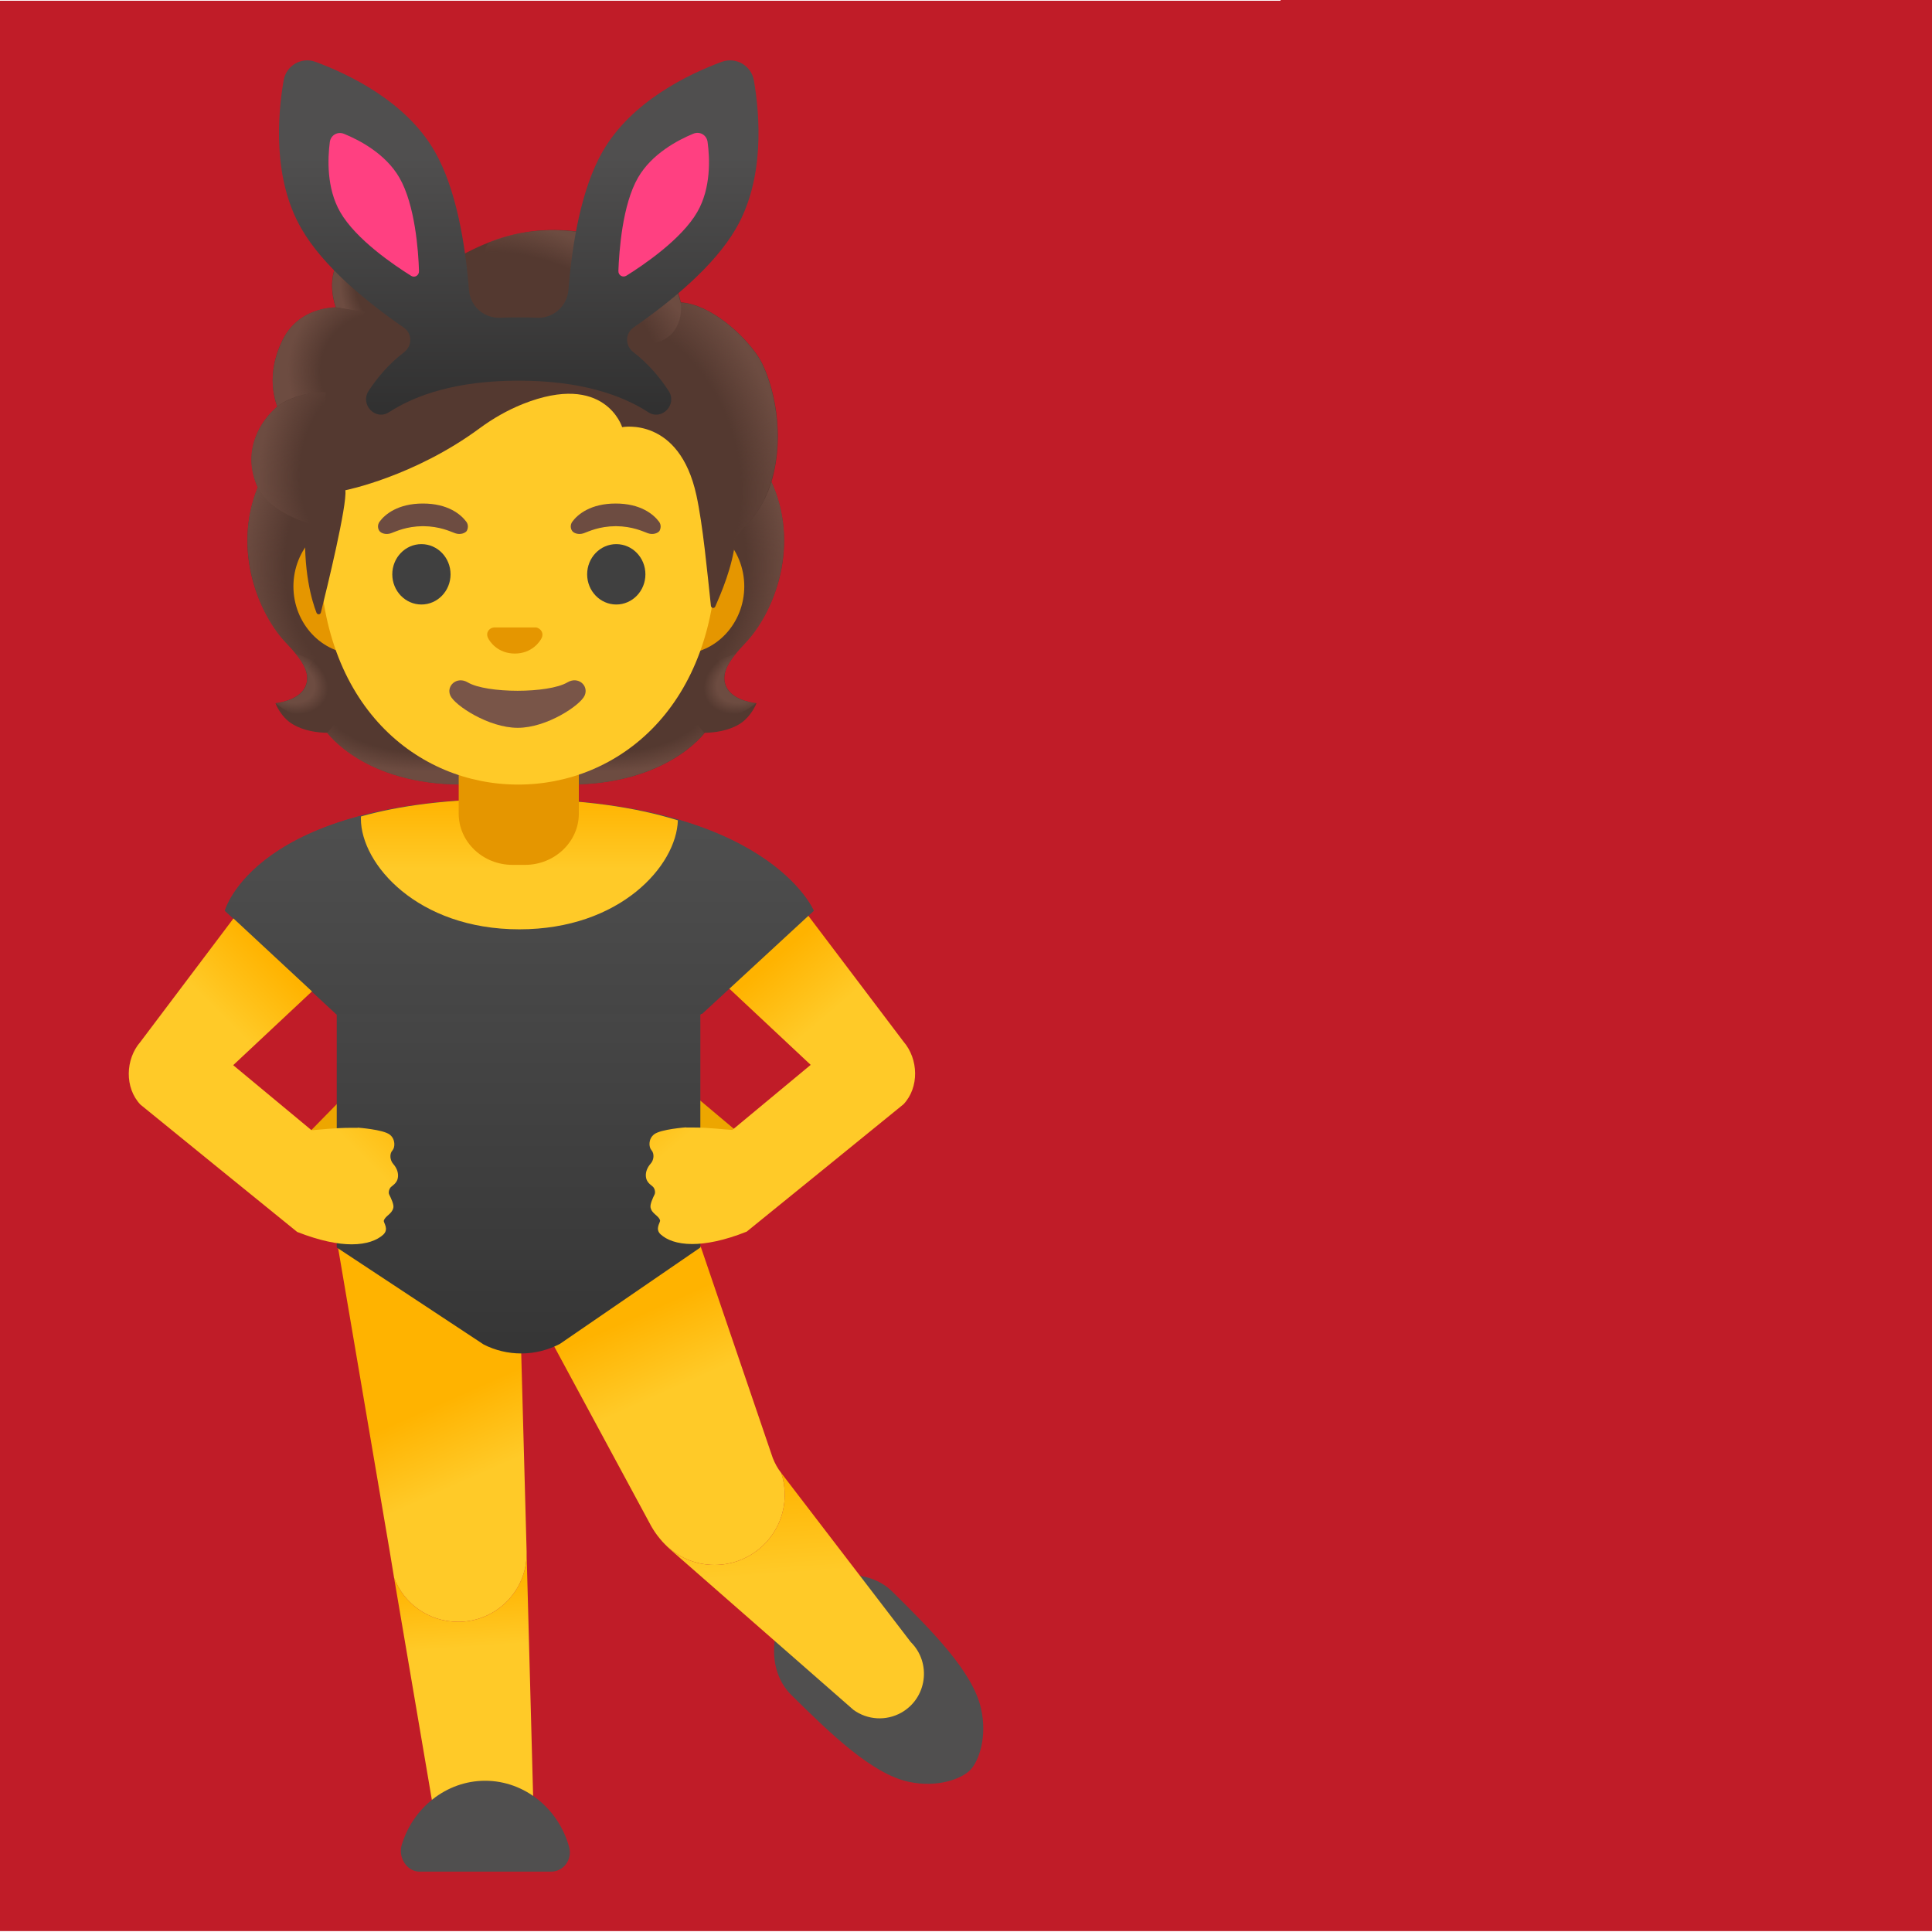
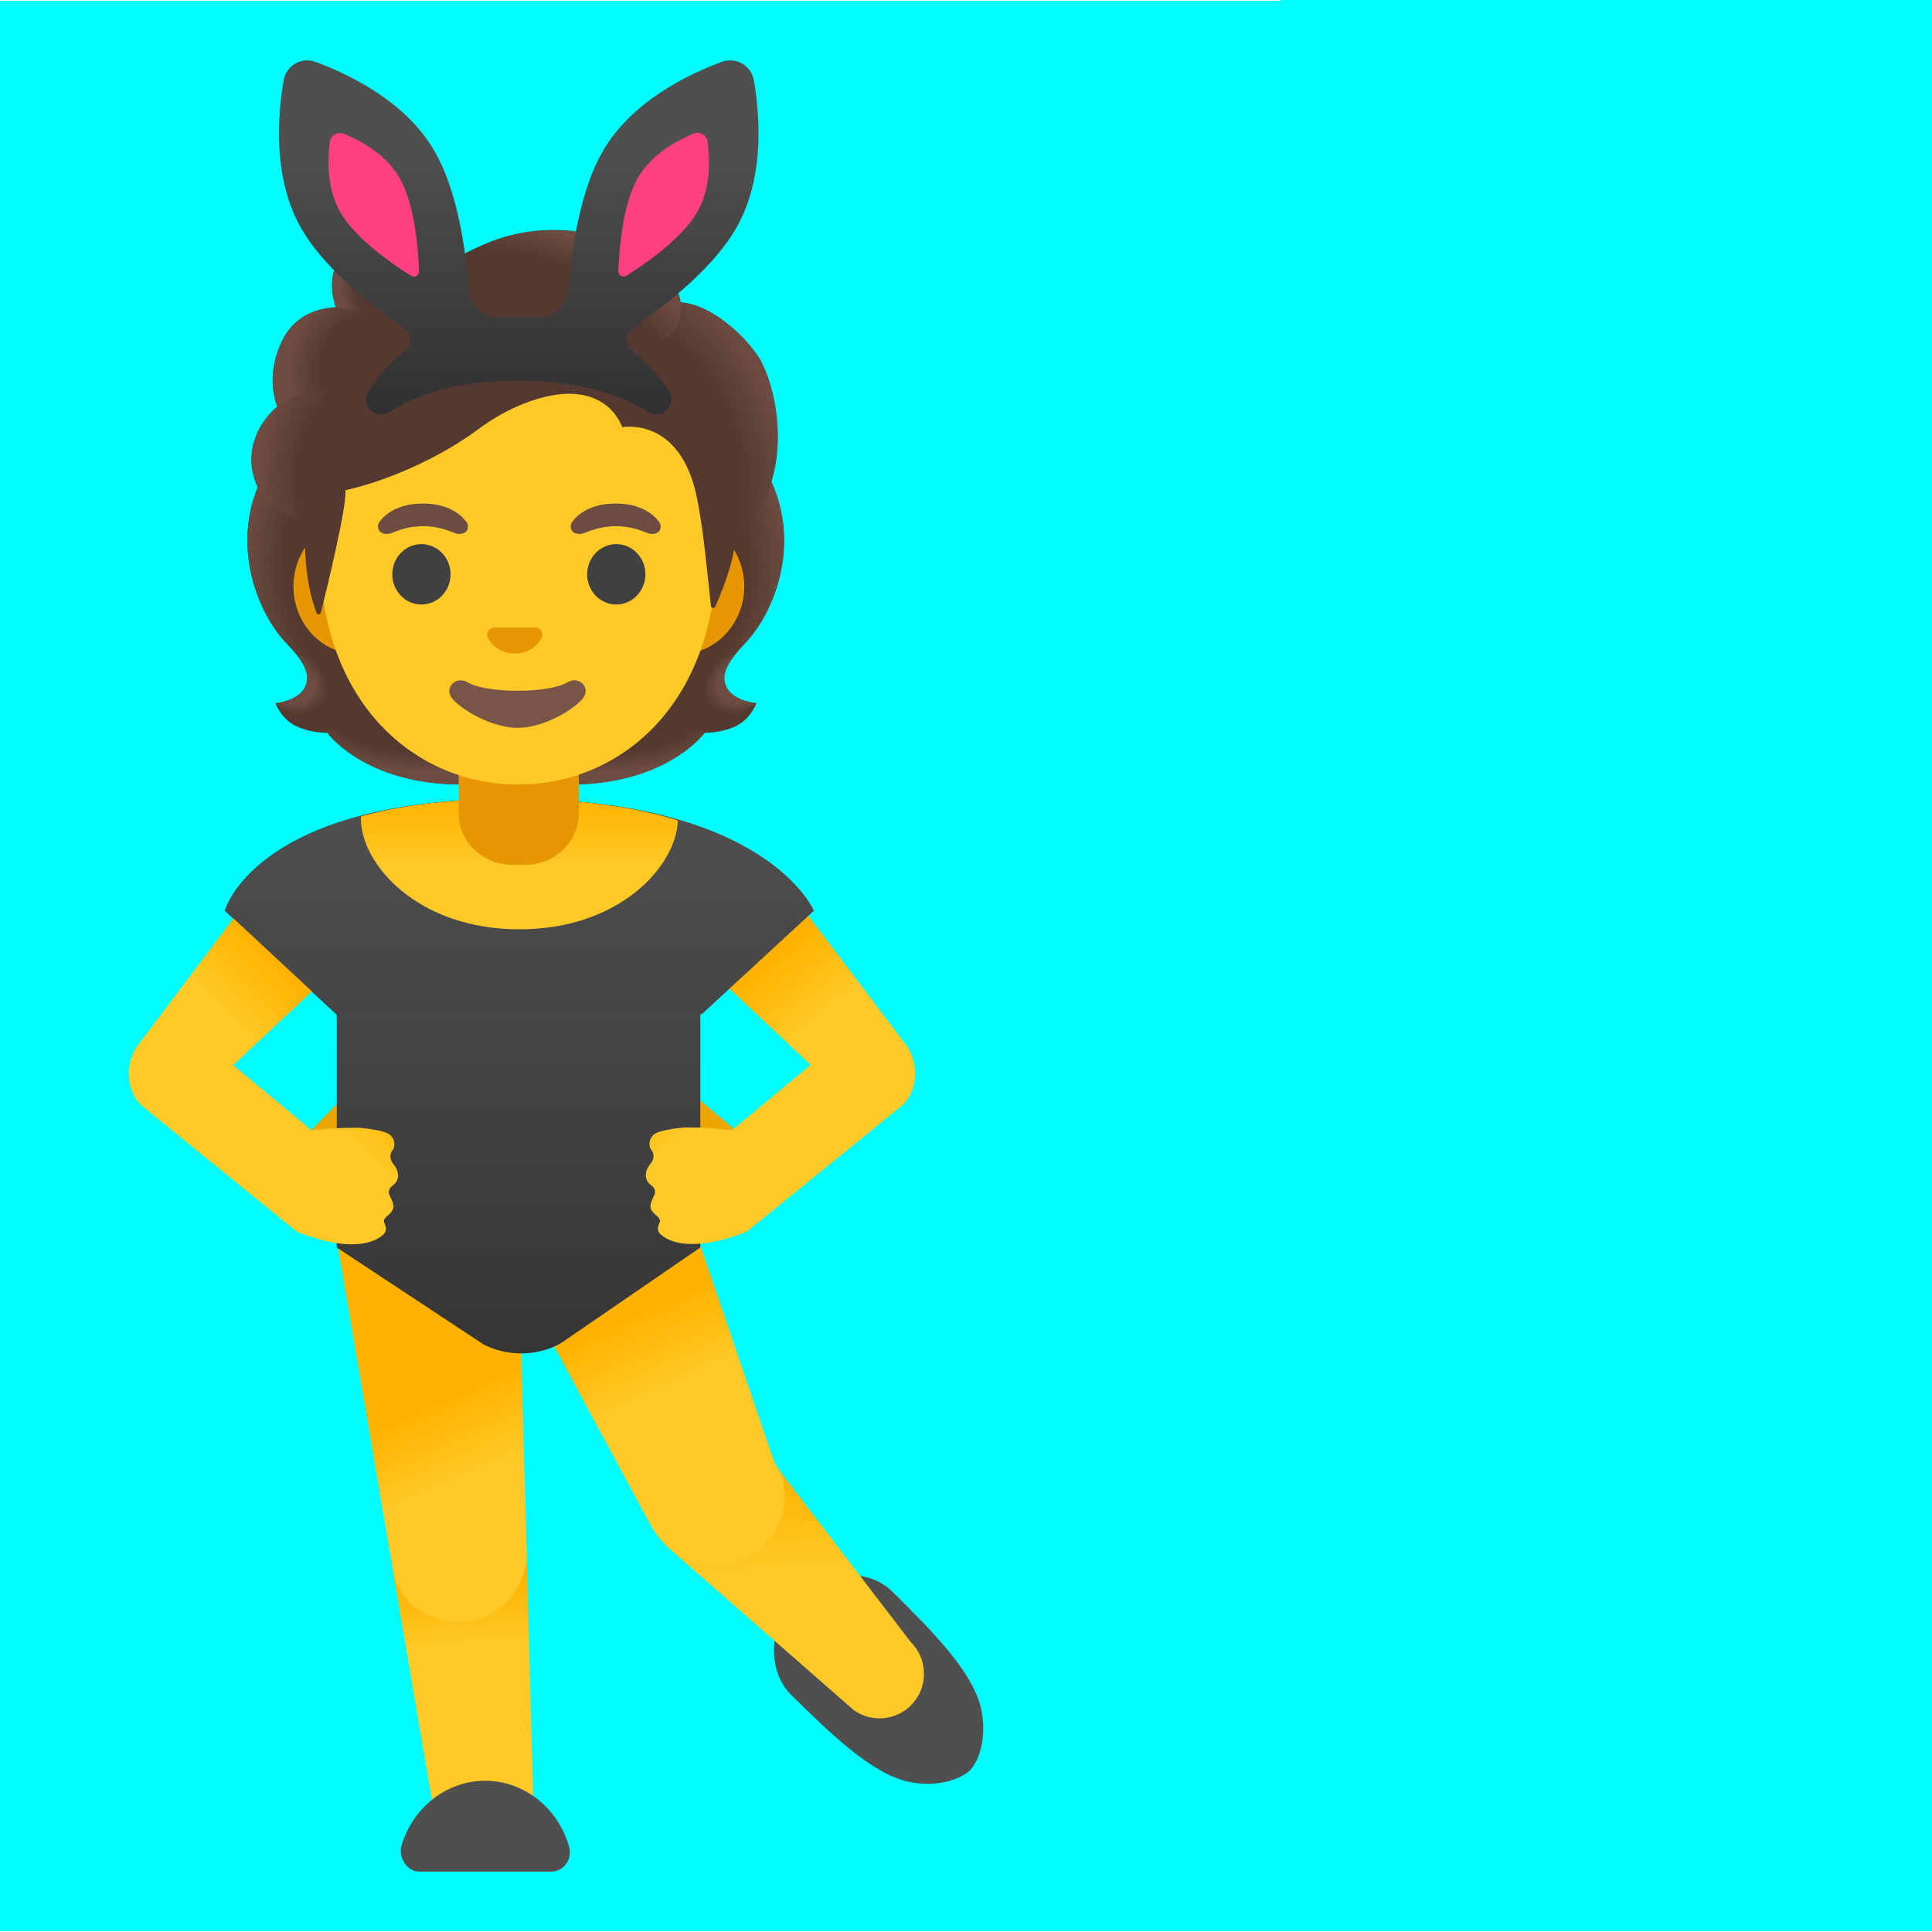
<svg xmlns="http://www.w3.org/2000/svg" enable-background="new 0 0 128 128" viewBox="0 0 128 128">
  <linearGradient id="a" gradientTransform="matrix(1 0 0 -1 0 128)" gradientUnits="userSpaceOnUse" x1="86.42" x2="87.16" y1="23.29" y2="12.22">
    <stop offset="0" stop-color="#ffb300" />
    <stop offset=".401" stop-color="#ffca28" />
  </linearGradient>
  <linearGradient id="b" gradientTransform="matrix(1 0 0 -1 0 128)" gradientUnits="userSpaceOnUse" x1="107.89" x2="109.01" y1="30.43" y2="13.81">
    <stop offset="0" stop-color="#ffb300" />
    <stop offset=".401" stop-color="#ffca28" />
  </linearGradient>
  <linearGradient id="c" gradientTransform="matrix(1 0 0 -1 0 128)" gradientUnits="userSpaceOnUse" x1="90.72" x2="96.21" y1="37.58" y2="25.21">
    <stop offset="0" stop-color="#ffb300" />
    <stop offset=".401" stop-color="#ffca28" />
  </linearGradient>
  <linearGradient id="d" gradientUnits="userSpaceOnUse" x1="90.24" x2="90.24" y1="51.86" y2="98.46">
    <stop offset="0" stop-color="#515151" />
    <stop offset=".944" stop-color="#313131" />
  </linearGradient>
  <linearGradient id="e" gradientTransform="matrix(1 0 0 -1 0 128)" gradientUnits="userSpaceOnUse" x1="100.18" x2="109.86" y1="61.93" y2="50.58">
    <stop offset=".172" stop-color="#ffb300" />
    <stop offset=".518" stop-color="#ffca28" />
  </linearGradient>
  <linearGradient id="f" gradientTransform="matrix(1 0 0 -1 0 128)" gradientUnits="userSpaceOnUse" x1="80.73" x2="70.31" y1="61.32" y2="50.9">
    <stop offset=".172" stop-color="#ffb300" />
    <stop offset=".518" stop-color="#ffca28" />
  </linearGradient>
  <linearGradient id="g" gradientUnits="userSpaceOnUse" x1="90.27" x2="90.27" y1="50.8" y2="97.41">
    <stop offset="0" stop-color="#515151" />
    <stop offset=".944" stop-color="#313131" />
  </linearGradient>
  <linearGradient id="h" gradientTransform="matrix(1 0 0 -1 0 128)" gradientUnits="userSpaceOnUse" x1="90.26" x2="90.26" y1="75.14" y2="68.31">
    <stop offset="0" stop-color="#ffb300" />
    <stop offset=".685" stop-color="#ffca28" />
  </linearGradient>
  <radialGradient id="i" cx="81.96" cy="81.49" gradientTransform="matrix(1 0 0 .4912 14.3 6.48)" gradientUnits="userSpaceOnUse" r="9.39">
    <stop offset=".728" stop-color="#6d4c41" stop-opacity="0" />
    <stop offset="1" stop-color="#6d4c41" />
  </radialGradient>
  <radialGradient id="j" cx="72.71" cy="82.89" gradientTransform="matrix(-.9057 .4238 -.3144 -.6719 197.43 69.99)" gradientUnits="userSpaceOnUse" r="2.78">
    <stop offset=".663" stop-color="#6d4c41" />
    <stop offset="1" stop-color="#6d4c41" stop-opacity="0" />
  </radialGradient>
  <radialGradient id="k" cx="79.9" cy="90.74" gradientTransform="matrix(-.0746 -.9972 .8311 -.0622 28.86 122.58)" gradientUnits="userSpaceOnUse" r="12.19">
    <stop offset=".725" stop-color="#6d4c41" stop-opacity="0" />
    <stop offset="1" stop-color="#6d4c41" />
  </radialGradient>
  <radialGradient id="l" cx="82.51" cy="90.74" gradientTransform="matrix(.0746 -.9972 -.8311 -.0622 151.77 125.18)" gradientUnits="userSpaceOnUse" r="12.19">
    <stop offset=".725" stop-color="#6d4c41" stop-opacity="0" />
    <stop offset="1" stop-color="#6d4c41" />
  </radialGradient>
  <radialGradient id="m" cx="84.57" cy="81.49" gradientTransform="matrix(-1 0 0 .4912 169.14 6.48)" gradientUnits="userSpaceOnUse" r="9.39">
    <stop offset=".728" stop-color="#6d4c41" stop-opacity="0" />
    <stop offset="1" stop-color="#6d4c41" />
  </radialGradient>
  <radialGradient id="n" cx="75.32" cy="82.89" gradientTransform="matrix(.9057 .4238 .3144 -.6719 -18.96 68.88)" gradientUnits="userSpaceOnUse" r="2.78">
    <stop offset=".663" stop-color="#6d4c41" />
    <stop offset="1" stop-color="#6d4c41" stop-opacity="0" />
  </radialGradient>
  <radialGradient id="o" cx="97.64" cy="97.18" gradientTransform="matrix(.3076 .9515 .706 -.2282 -1 -39.9)" gradientUnits="userSpaceOnUse" r="14.29">
    <stop offset=".699" stop-color="#6d4c41" stop-opacity="0" />
    <stop offset="1" stop-color="#6d4c41" />
  </radialGradient>
  <radialGradient id="p" cx="83.7" cy="112.76" gradientTransform="matrix(.8813 .4726 .5603 -1.045 -53.24 93.52)" gradientUnits="userSpaceOnUse" r="3.75">
    <stop offset=".58" stop-color="#6d4c41" />
    <stop offset="1" stop-color="#6d4c41" stop-opacity="0" />
  </radialGradient>
  <radialGradient id="q" cx="149.12" cy="84.64" gradientTransform="matrix(-.9378 -.3944 -.2182 .5285 250.39 36.12)" gradientUnits="userSpaceOnUse" r="11.52">
    <stop offset=".699" stop-color="#6d4c41" stop-opacity="0" />
    <stop offset="1" stop-color="#6d4c41" />
  </radialGradient>
  <radialGradient id="r" cx="82.2" cy="109.34" gradientTransform="matrix(1 0 0 -1.2233 0 152.42)" gradientUnits="userSpaceOnUse" r="3.44">
    <stop offset=".702" stop-color="#6d4c41" stop-opacity="0" />
    <stop offset="1" stop-color="#6d4c41" />
  </radialGradient>
  <radialGradient id="s" cx="81.73" cy="103.27" gradientTransform="matrix(-.9657 -.2598 -.2432 .9037 185.76 -47.36)" gradientUnits="userSpaceOnUse" r="6.45">
    <stop offset=".66" stop-color="#6d4c41" stop-opacity="0" />
    <stop offset="1" stop-color="#6d4c41" />
  </radialGradient>
  <radialGradient id="t" cx="80.2" cy="97.04" gradientTransform="matrix(.9907 .1363 .1915 -1.3921 -17.83 155.12)" gradientUnits="userSpaceOnUse" r="6.77">
    <stop offset=".598" stop-color="#6d4c41" stop-opacity="0" />
    <stop offset="1" stop-color="#6d4c41" />
  </radialGradient>
  <linearGradient id="u" gradientUnits="userSpaceOnUse" x1="90.41" x2="90.41" y1="10.66" y2="36.04">
    <stop offset="0" stop-color="#504f4f" />
    <stop offset="1" stop-color="#212121" />
  </linearGradient>
  <linearGradient id="v" gradientTransform="matrix(1 0 0 -1 0 128)" gradientUnits="userSpaceOnUse" x1="30.57" x2="31.31" y1="23.29" y2="12.22">
    <stop offset="0" stop-color="#ffb300" />
    <stop offset=".401" stop-color="#ffca28" />
  </linearGradient>
  <linearGradient id="w" gradientTransform="matrix(1 0 0 -1 0 128)" gradientUnits="userSpaceOnUse" x1="52.04" x2="53.16" y1="30.43" y2="13.81">
    <stop offset="0" stop-color="#ffb300" />
    <stop offset=".401" stop-color="#ffca28" />
  </linearGradient>
  <linearGradient id="x" gradientTransform="matrix(1 0 0 -1 0 128)" gradientUnits="userSpaceOnUse" x1="34.87" x2="40.36" y1="37.58" y2="25.21">
    <stop offset="0" stop-color="#ffb300" />
    <stop offset=".401" stop-color="#ffca28" />
  </linearGradient>
  <linearGradient id="y" gradientUnits="userSpaceOnUse" x1="34.39" x2="34.39" y1="51.86" y2="98.46">
    <stop offset="0" stop-color="#515151" />
    <stop offset=".944" stop-color="#313131" />
  </linearGradient>
  <radialGradient id="z" cx="138.21" cy="81.49" gradientTransform="matrix(1 0 0 .4912 -98.19 6.48)" gradientUnits="userSpaceOnUse" r="9.39">
    <stop offset=".728" stop-color="#6d4c41" stop-opacity="0" />
    <stop offset="1" stop-color="#6d4c41" />
  </radialGradient>
  <radialGradient id="A" cx="128.95" cy="82.89" gradientTransform="matrix(-.9057 .4238 -.3144 -.6719 192.13 46.15)" gradientUnits="userSpaceOnUse" r="2.78">
    <stop offset=".663" stop-color="#6d4c41" />
    <stop offset="1" stop-color="#6d4c41" stop-opacity="0" />
  </radialGradient>
  <radialGradient id="B" cx="136.15" cy="90.74" gradientTransform="matrix(-.0746 -.9972 .8311 -.0622 -23.18 178.67)" gradientUnits="userSpaceOnUse" r="12.19">
    <stop offset=".725" stop-color="#6d4c41" stop-opacity="0" />
    <stop offset="1" stop-color="#6d4c41" />
  </radialGradient>
  <radialGradient id="C" cx="26.27" cy="90.74" gradientTransform="matrix(.0746 -.9972 -.8311 -.0622 99.72 69.1)" gradientUnits="userSpaceOnUse" r="12.19">
    <stop offset=".725" stop-color="#6d4c41" stop-opacity="0" />
    <stop offset="1" stop-color="#6d4c41" />
  </radialGradient>
  <radialGradient id="D" cx="28.32" cy="81.49" gradientTransform="matrix(-1 0 0 .4912 56.65 6.48)" gradientUnits="userSpaceOnUse" r="9.39">
    <stop offset=".728" stop-color="#6d4c41" stop-opacity="0" />
    <stop offset="1" stop-color="#6d4c41" />
  </radialGradient>
  <radialGradient id="E" cx="19.07" cy="82.89" gradientTransform="matrix(.9057 .4238 .3144 -.6719 -24.26 92.72)" gradientUnits="userSpaceOnUse" r="2.78">
    <stop offset=".663" stop-color="#6d4c41" />
    <stop offset="1" stop-color="#6d4c41" stop-opacity="0" />
  </radialGradient>
  <linearGradient id="F" gradientTransform="matrix(1 0 0 -1 0 128)" gradientUnits="userSpaceOnUse" x1="44.33" x2="54.01" y1="61.93" y2="50.58">
    <stop offset=".172" stop-color="#ffb300" />
    <stop offset=".518" stop-color="#ffca28" />
  </linearGradient>
  <linearGradient id="G" gradientTransform="matrix(1 0 0 -1 0 128)" gradientUnits="userSpaceOnUse" x1="24.88" x2="14.46" y1="61.32" y2="50.9">
    <stop offset=".172" stop-color="#ffb300" />
    <stop offset=".518" stop-color="#ffca28" />
  </linearGradient>
  <linearGradient id="H" gradientUnits="userSpaceOnUse" x1="34.42" x2="34.42" y1="50.8" y2="97.41">
    <stop offset="0" stop-color="#515151" />
    <stop offset=".944" stop-color="#313131" />
  </linearGradient>
  <linearGradient id="I" gradientTransform="matrix(1 0 0 -1 0 128)" gradientUnits="userSpaceOnUse" x1="34.41" x2="34.41" y1="75.14" y2="68.31">
    <stop offset="0" stop-color="#ffb300" />
    <stop offset=".685" stop-color="#ffca28" />
  </linearGradient>
  <radialGradient id="J" cx="41.39" cy="97.18" gradientTransform="matrix(.3076 .9515 .706 -.2282 -39.95 13.61)" gradientUnits="userSpaceOnUse" r="14.29">
    <stop offset=".699" stop-color="#6d4c41" stop-opacity="0" />
    <stop offset="1" stop-color="#6d4c41" />
  </radialGradient>
  <radialGradient id="K" cx="27.46" cy="112.76" gradientTransform="matrix(.8813 .4726 .5603 -1.045 -59.92 120.1)" gradientUnits="userSpaceOnUse" r="3.75">
    <stop offset=".58" stop-color="#6d4c41" />
    <stop offset="1" stop-color="#6d4c41" stop-opacity="0" />
  </radialGradient>
  <radialGradient id="L" cx="174.54" cy="34.27" gradientTransform="matrix(-.9378 -.3944 -.2182 .5285 207 72.77)" gradientUnits="userSpaceOnUse" r="11.52">
    <stop offset=".699" stop-color="#6d4c41" stop-opacity="0" />
    <stop offset="1" stop-color="#6d4c41" />
  </radialGradient>
  <radialGradient id="M" cx="25.95" cy="109.34" gradientTransform="matrix(1 0 0 -1.2233 0 152.42)" gradientUnits="userSpaceOnUse" r="3.44">
    <stop offset=".702" stop-color="#6d4c41" stop-opacity="0" />
    <stop offset="1" stop-color="#6d4c41" />
  </radialGradient>
  <radialGradient id="N" cx="25.48" cy="103.27" gradientTransform="matrix(-.9657 -.2598 -.2432 .9037 75.2 -61.97)" gradientUnits="userSpaceOnUse" r="6.45">
    <stop offset=".66" stop-color="#6d4c41" stop-opacity="0" />
    <stop offset="1" stop-color="#6d4c41" />
  </radialGradient>
  <radialGradient id="O" cx="23.95" cy="97.04" gradientTransform="matrix(.9907 .1363 .1915 -1.3921 -18.36 162.78)" gradientUnits="userSpaceOnUse" r="6.77">
    <stop offset=".598" stop-color="#6d4c41" stop-opacity="0" />
    <stop offset="1" stop-color="#6d4c41" />
  </radialGradient>
  <linearGradient id="P" gradientUnits="userSpaceOnUse" x1="34.37" x2="34.37" y1="10.35" y2="35.73">
    <stop offset="0" stop-color="#504f4f" />
    <stop offset="1" stop-color="#212121" />
  </linearGradient>
-   <path d="m84.84-9.01h50.7v38.08h-50.7z" fill="#c01c28" />
+   <path d="m84.84-9.01h50.7v38.08h-50.7z" fill="#00fefe" />
+   <path d="m84.84-9.01h50.7v38.08h-50.7z" fill="#00fefe" />
  <path d="m75.96 75.4 2.33-2.38c.17-.12 1.1-.14 1.29-.08.06 0 .45.69.51.7l.9.16c.38.09.63.48.54.87l-.04.21c-.08.39-.46.64-.84.55l-1.37-.32-2.38 1.68c-.32.23-.76.14-.99-.19l-.12-.18c-.23-.35-.15-.8.17-1.02z" fill="#eda600" />
  <path d="m120.84 113.17c-.56-2.43-3.24-5.12-5.87-7.72-1.7-1.68-4.76-1.33-6.43.38s-1.97 4.78-.27 6.46c2.63 2.6 5.36 5.24 7.79 5.76 1.91.41 3.5-.2 4.07-.78.57-.59 1.15-2.19.71-4.1z" fill="#504f4f" />
-   <path d="m91.3 123.82h-6.06l-3.28-19.28c.65 1.7 2.3 2.91 4.24 2.91 2.5 0 4.53-2.02 4.54-4.51z" fill="url(#a)" />
-   <path d="m115.56 113.47c-1 .56-2.24.49-3.17-.19l-12.15-10.64c-.11-.1-.22-.2-.32-.31.84.83 1.99 1.35 3.27 1.35 2.57 0 4.65-2.08 4.65-4.65 0-.5-.08-.99-.23-1.44.01.01.02.03.03.04l8.55 11.16c1.39 1.38 1.08 3.72-.63 4.68z" fill="url(#b)" />
+   <path d="m91.3 123.82h-6.06l-3.28-19.28 8.78-1.6z" fill="url(#a)" />
+   <path d="m115.56 113.47c-1 .56-2.24.49-3.17-.19l-12.15-10.64c-.11-.1-.22-.2-.32-.31l7.69-4.74.03.04 8.55 11.16c1.39 1.38 1.08 3.72-.63 4.68z" fill="url(#b)" />
  <path d="m107.84 99.03c0 2.57-2.08 4.65-4.65 4.65-1.28 0-2.43-.52-3.27-1.35-.13-.13-.25-.26-.36-.4-.21-.25-.4-.53-.56-.81l-6.83-12.65c-.04-.22-1.21-.37-1.41-.37s-.37.16-.41.37l.39 14.34v.11.02c-.01 2.49-2.04 4.51-4.54 4.51-1.94 0-3.59-1.21-4.24-2.91l-.29-1.76-3.43-20.16 11.34-8.03 12.7 8.02 4.67 13.7.1.29c.14.35.32.69.56.99.15.45.23.94.23 1.44z" fill="url(#c)" />
  <path d="m104.89 75.14-2.64-2.22c-.17-.12-.72.24-.91.29-.06 0-.52.15-.58.16l-.9.16c-.38.09-.63.48-.54.87l.04.21c.08.39.46.64.84.55l1.37-.32 2.38 1.68c.32.23.76.14.99-.19l.12-.18c.23-.33.15-.78-.17-1.01z" fill="#eda600" />
  <path d="m108.77 60.34s-2.07-7.41-19.04-7.41-17.96 7.41-17.96 7.41l6.35 4.83h23.25z" fill="#444" />
  <path d="m109.74 60.34s-3.07-7.41-20.04-7.41-18.96 7.41-18.96 7.41l7.42 6.89v15.42l9.74 6.43c.77.39 1.62.59 2.48.59.89 0 1.77-.22 2.56-.63l9.31-6.39v-15.42s7.49-6.89 7.49-6.89z" fill="url(#d)" />
  <path d="m115.71 69.01-7.39-9.77-6.18 4.36 7.42 6.95-5.19 4.31c-.54-.02-1.47-.16-2.66-.16h-.39l-.02-.01s-1.67.12-2.11.46c-.4.31-.36.85-.18 1.05.21.24.16.66-.05.89-.21.24-.34.53-.32.83.02.29.15.46.44.68.14.1.21.38.14.53-.12.24-.31.65-.27.87.09.43.53.52.63.85.04.13-.37.57.05.94.39.35 1.06.63 2.08.63.91 0 2.1-.22 3.61-.82.04-.02 10.39-8.44 10.39-8.44 1.05-1.11 1-2.99 0-4.15z" fill="url(#e)" />
  <path d="m82.22 77.94c.02-.3-.11-.59-.32-.83s-.26-.66-.05-.89c.18-.2.21-.75-.18-1.05-.44-.34-2.11-.46-2.11-.46l-.02.01h-.39c-1.19 0-2.12.13-2.66.16l-5.19-4.31 7.42-6.95-6.19-4.38-7.38 9.79c-1 1.15-1.05 3.04 0 4.15 0 0 10.35 8.42 10.39 8.44 1.51.59 2.7.82 3.61.82 1.01 0 1.69-.28 2.08-.63.42-.38.01-.81.05-.94.1-.33.53-.42.63-.85.05-.21-.15-.63-.27-.87-.08-.15 0-.43.14-.53.29-.22.42-.39.44-.68z" fill="url(#f)" />
  <path d="m109.77 60.34s-3.07-7.41-20.04-7.41-18.96 7.41-18.96 7.41l7.35 6.83h24.25z" fill="url(#g)" />
  <path d="m100.76 54.35c-.09 3-3.82 7.22-10.5 7.22-6.76 0-10.5-4.33-10.5-7.33 0-.05 0-.1.01-.15 2.48-.7 5.72-1.16 9.96-1.16 4.75 0 8.34.58 11.03 1.42z" fill="url(#h)" />
  <path d="m87.99 124h-4.38c-.81-.02-1.39-.95-1.15-1.75.73-2.46 2.95-4.27 5.53-4.27 2.64 0 4.89 1.88 5.57 4.41.22.81-.38 1.61-1.19 1.61z" fill="#504f4f" />
  <path d="m104.41 45.58c-.5-.91.14-1.84 1.23-2.99 1.73-1.82 3.61-6.04 1.86-10.33.01-.02-.34-.75-.33-.77l-.72-.04c-.23-.03-8.13-.05-16.03-.05s-15.8.02-16.03.05c0 0-1.06.78-1.05.81-1.75 4.29.13 8.51 1.86 10.33 1.09 1.15 1.73 2.07 1.23 2.99-.49.88-1.93 1.01-1.93 1.01s.33.91 1.14 1.39c.74.45 1.66.56 2.29.57 0 0 2.47 3.42 8.92 3.42h3.59 3.59c6.45 0 8.92-3.42 8.92-3.42.63-.01 1.54-.12 2.29-.57.8-.49 1.14-1.39 1.14-1.39s-1.49-.12-1.97-1.01z" fill="#543930" />
  <path d="m90.41 51.98v-3.79l11.46-.91 1.04 1.28s-2.47 3.42-8.92 3.42z" fill="url(#i)" />
  <path d="m102.88 46.91c-1.72-2.61 2.09-3.58 2.09-3.58s0 0 0 0c-.66.82-.96 1.54-.57 2.25.49.88 1.93 1.01 1.93 1.01s-1.96 1.76-3.45.32z" fill="url(#j)" />
  <path d="m107.5 32.26c1.7 4.15-.09 8.43-1.77 10.23-.23.25-1.21 1.21-1.43 1.97 0 0-3.83-5.34-4.97-8.47-.23-.63-.44-1.28-.47-1.96-.02-.5.06-1.11.35-1.53.36-.53 8.09-.68 8.09-.68 0 .01.2.44.2.44z" fill="url(#k)" />
  <path d="m73.32 32.26c-1.7 4.15.09 8.43 1.77 10.23.23.25 1.21 1.21 1.43 1.97 0 0 3.83-5.34 4.97-8.47.23-.63.44-1.28.47-1.96.02-.5-.06-1.11-.35-1.53-.36-.53-.77-.39-1.38-.39-1.16 0-6.21-.3-6.61-.3.01.02-.3.45-.3.45z" fill="url(#l)" />
  <path d="m90.42 51.98v-3.79l-11.46-.91-1.04 1.28s2.47 3.42 8.92 3.42z" fill="url(#m)" />
  <path d="m77.95 46.91c1.72-2.61-2.09-3.58-2.09-3.58s0 0 0 0c.66.82.96 1.54.57 2.25-.49.88-1.93 1.01-1.93 1.01s1.96 1.76 3.45.32z" fill="url(#n)" />
  <path d="m90 57.3c-1.97 0-3.57-1.52-3.57-3.4v-4.26h7.96v4.26c0 1.87-1.6 3.4-3.57 3.4z" fill="#e59600" />
  <path d="m101.14 34.37h-21.46c-2.31 0-4.21 2.02-4.21 4.48s1.89 4.48 4.21 4.48h21.45c2.31 0 4.21-2.02 4.21-4.48.01-2.46-1.9-4.48-4.2-4.48z" fill="#e59600" />
  <path d="m90.36 18.53c-6.83 0-13.16 7.31-13.16 17.82 0 10.46 6.52 15.63 13.16 15.63s13.16-5.17 13.16-15.63c.01-10.52-6.33-17.82-13.16-17.82z" fill="#ffca28" />
  <ellipse cx="83.96" cy="38.05" fill="#404040" rx="1.93" ry="2" />
  <ellipse cx="96.86" cy="38.05" fill="#404040" rx="1.93" ry="2" />
  <path d="m93.62 45.21c-1.25.74-5.35.74-6.6 0-.72-.43-1.45.23-1.15.88.29.64 2.53 2.13 4.46 2.13s4.14-1.49 4.43-2.13c.31-.66-.41-1.31-1.14-.88z" fill="#795548" />
  <path d="m91.65 41.6c-.04-.02-.08-.03-.13-.03h-2.77c-.04.01-.08.02-.13.03-.25.1-.39.36-.27.64s.67 1.06 1.79 1.06c1.11 0 1.67-.78 1.79-1.06.11-.28-.03-.54-.28-.64z" fill="#e59600" />
  <path d="m106.48 23.63c-.98-1.48-3.17-3.47-5.14-3.6-.32-1.89-2.34-3.5-4.3-4.12-5.31-1.68-8.76.2-10.62 1.22-.39.21-2.88 1.59-4.62.6-1.09-.62-1.07-2.3-1.07-2.3s-3.42 1.3-2.25 4.93c-1.17.05-2.71.54-3.53 2.19-.97 1.96-.63 3.61-.35 4.39-1 .86-2.28 2.69-1.4 5.06.66 1.78 3.28 2.61 3.28 2.61-.18 3.21.42 5.19.73 5.99.06.14.25.13.29-.02.4-1.59 1.75-7.14 1.62-8.1 0 0 4.55-.9 8.89-4.1.88-.65 1.84-1.2 2.86-1.61 5.45-2.17 6.59 1.53 6.59 1.53s3.78-.73 4.92 4.52c.43 1.97.72 5.11.96 7.32.02.16.23.19.29.04.38-.87 1.14-2.61 1.32-4.38.06-.62 1.74-1.44 2.46-4.12.97-3.56-.22-6.98-.93-8.05z" fill="#543930" />
  <path d="m104.94 35.82c.06-.62 1.74-1.44 2.46-4.12.08-.28.14-.57.2-.86.58-3.25-.47-6.23-1.12-7.21-.9-1.37-2.85-3.17-4.69-3.53-.16-.02-.32-.04-.47-.05 0 0 .13.86-.22 1.55-.45.89-1.37 1.1-1.37 1.1 4.82 4.8 4.47 8.82 5.21 13.12z" fill="url(#o)" />
  <path d="m87.58 16.52c-.44.21-.83.42-1.16.61-.39.21-2.88 1.59-4.62.6-1.07-.61-1.07-2.24-1.07-2.3-.49.63-1.99 5.13 2.38 5.43 1.88.13 3.04-1.51 3.73-2.9.25-.51.64-1.24.74-1.44z" fill="url(#p)" />
  <path d="m96.49 15.75c2.94.79 4.37 2.29 4.85 4.28.14.58.31 6.05-10.12-.16-3.88-2.31-2.82-3.76-2.37-3.92 1.77-.64 4.35-1.09 7.64-.2z" fill="url(#q)" />
  <path d="m80.72 15.43c-.01 0-.01.01-.02.01-.37.16-3.31 1.52-2.21 4.92l3.12.5c-2.76-2.8-.87-5.43-.87-5.43s-.02 0-.02 0z" fill="url(#r)" />
  <path d="m80.41 20.67-1.93-.31c-.07 0-.33.02-.47.04-1.09.15-2.37.71-3.06 2.15-.75 1.55-.72 2.88-.52 3.76.06.3.18.63.18.63s.96-.91 3.23-.97z" fill="url(#s)" />
  <path d="m74.51 27.02c-.95.84-2.23 2.73-1.29 5.06.71 1.76 3.25 2.52 3.25 2.52 0 .01.51.16.77.16l.59-8.78c-1.21 0-2.38.36-3.14.89.02.01-.18.14-.18.15z" fill="url(#t)" />
  <path d="m105.99 5.34c-.17-1-1.2-1.59-2.14-1.24-2.22.82-5.98 2.63-7.88 5.93-1.43 2.48-2.03 6.16-2.27 9.18-.09 1.1-1.04 1.92-2.14 1.84-.37-.03-1.94-.03-2.31 0-1.1.08-2.06-.73-2.14-1.84-.24-3.02-.84-6.7-2.27-9.18-1.9-3.31-5.68-5.11-7.89-5.93-.94-.35-1.95.24-2.12 1.23-.4 2.33-.73 6.52 1.18 9.82 1.43 2.49 4.3 4.84 6.79 6.56.56.39.56 1.2.02 1.62-1.01.77-1.77 1.67-2.36 2.57-.58.9.45 1.99 1.35 1.41 1.78-1.15 4.49-2.09 8.59-2.09s6.81.94 8.59 2.09c.9.58 1.94-.51 1.35-1.41-.59-.91-1.35-1.8-2.35-2.58-.54-.42-.54-1.23.02-1.62 2.48-1.72 5.35-4.07 6.79-6.56 1.91-3.29 1.59-7.46 1.19-9.8z" fill="url(#u)" />
  <path d="m98.31 11.77c-1.04 1.8-1.25 4.86-1.3 6.18-.01.29.29.47.54.31 1.12-.7 3.65-2.41 4.69-4.22.91-1.58.83-3.54.68-4.63-.06-.47-.52-.73-.95-.55-1.02.42-2.75 1.33-3.66 2.91z" fill="#ff4081" />
  <path d="m82.5 11.77c1.04 1.8 1.26 4.86 1.3 6.19.01.29-.29.47-.53.31-1.12-.7-3.65-2.41-4.69-4.22-.91-1.58-.83-3.54-.69-4.63.06-.47.52-.73.95-.55 1.01.41 2.75 1.32 3.66 2.9z" fill="#ff4081" />
  <path d="m86.8 34.56c-.37-.49-1.22-1.2-2.87-1.2s-2.51.71-2.87 1.2c-.16.22-.12.47-.01.62.1.14.41.27.76.15.34-.12 1.01-.46 2.13-.47 1.12.01 1.79.35 2.13.47s.65-.01.76-.15c.09-.16.13-.41-.03-.62z" fill="#6d4c41" />
  <path d="m99.57 34.56c-.37-.49-1.22-1.2-2.87-1.2s-2.51.71-2.87 1.2c-.16.22-.12.47-.01.62.1.14.41.27.76.15.34-.12 1.01-.46 2.13-.47 1.12.01 1.79.35 2.13.47s.65-.01.76-.15c.09-.16.13-.41-.03-.62z" fill="#6d4c41" />
-   <path d="m0 .05h128v127.89h-128z" fill="#c01c28" />
+   <path d="m0 .05h128v127.89h-128z" fill="#00fefe" />
  <path d="m20.11 75.4 2.33-2.38c.17-.12 1.1-.14 1.29-.08.06 0 .45.69.51.7l.9.16c.38.09.63.48.54.87l-.04.21c-.08.39-.46.64-.84.55l-1.37-.32-2.38 1.68c-.32.23-.76.14-.99-.19l-.12-.18c-.23-.35-.15-.8.17-1.02z" fill="#eda600" />
  <path d="m64.99 113.17c-.56-2.43-3.24-5.12-5.87-7.72-1.7-1.68-4.76-1.33-6.43.38s-1.97 4.78-.27 6.46c2.63 2.6 5.36 5.24 7.79 5.76 1.91.41 3.5-.2 4.07-.78.57-.59 1.15-2.19.71-4.1z" fill="#504f4f" />
-   <path d="m35.45 123.82h-6.06l-3.28-19.28c.65 1.7 2.3 2.91 4.24 2.91 2.5 0 4.53-2.02 4.54-4.51z" fill="url(#v)" />
-   <path d="m59.71 113.47c-1 .56-2.24.49-3.17-.19l-12.15-10.64c-.11-.1-.22-.2-.32-.31.84.83 1.99 1.35 3.27 1.35 2.57 0 4.65-2.08 4.65-4.65 0-.5-.08-.99-.23-1.44.01.01.02.03.03.04l8.55 11.16c1.39 1.38 1.08 3.72-.63 4.68z" fill="url(#w)" />
+   <path d="m35.45 123.82h-6.06l-3.28-19.28 8.78-1.6z" fill="url(#v)" />
+   <path d="m59.71 113.47c-1 .56-2.24.49-3.17-.19l-12.15-10.64c-.11-.1-.22-.2-.32-.31l7.69-4.74.03.04 8.55 11.16c1.39 1.38 1.08 3.72-.63 4.68z" fill="url(#w)" />
  <path d="m51.99 99.03c0 2.57-2.08 4.65-4.65 4.65-1.28 0-2.43-.52-3.27-1.35-.13-.13-.25-.26-.36-.4-.21-.25-.4-.53-.56-.81l-6.83-12.65c-.04-.22-1.21-.37-1.41-.37s-.37.16-.41.37l.39 14.34v.11.02c-.01 2.49-2.04 4.51-4.54 4.51-1.94 0-3.59-1.21-4.24-2.91l-.29-1.76-3.43-20.16 11.34-8.03 12.7 8.02 4.67 13.7.1.29c.14.35.32.69.56.99.15.45.23.94.23 1.44z" fill="url(#x)" />
  <path d="m49.04 75.14-2.64-2.22c-.17-.12-.72.24-.91.29-.06 0-.52.15-.58.16l-.9.16c-.38.09-.63.48-.54.87l.04.21c.08.39.46.64.84.55l1.37-.32 2.38 1.68c.32.23.76.14.99-.19l.12-.18c.23-.33.15-.78-.17-1.01z" fill="#eda600" />
  <path d="m52.92 60.34s-2.07-7.41-19.04-7.41-17.96 7.41-17.96 7.41l6.35 4.83h23.25z" fill="#444" />
  <path d="m53.89 60.34s-3.07-7.41-20.04-7.41-18.96 7.41-18.96 7.41l7.42 6.89v15.42l9.74 6.43c.77.39 1.62.59 2.48.59.89 0 1.77-.22 2.56-.63l9.31-6.39v-15.42z" fill="url(#y)" />
  <path d="m48.16 45.58c-.5-.91.14-1.84 1.23-2.99 1.73-1.82 3.61-6.04 1.86-10.33.01-.02-.34-.75-.33-.77l-.72-.04c-.23-.03-8.13-.05-16.03-.05s-15.8.02-16.03.05c0 0-1.06.78-1.05.81-1.75 4.29.13 8.51 1.86 10.33 1.09 1.15 1.73 2.07 1.23 2.99-.49.88-1.93 1.01-1.93 1.01s.33.91 1.14 1.39c.74.45 1.66.56 2.29.57 0 0 2.47 3.42 8.91 3.42h3.59 3.59c6.45 0 8.92-3.42 8.92-3.42.63-.01 1.54-.12 2.29-.57.8-.49 1.14-1.39 1.14-1.39s-1.47-.12-1.96-1.01z" fill="#543930" />
  <path d="m34.16 51.98v-3.79l11.46-.91 1.04 1.28s-2.47 3.42-8.92 3.42z" fill="url(#z)" />
  <path d="m46.64 46.91c-1.72-2.61 2.09-3.58 2.09-3.58s0 0 0 0c-.66.82-.96 1.54-.58 2.25.49.88 1.93 1.01 1.93 1.01s-1.96 1.76-3.44.32z" fill="url(#A)" />
  <path d="m51.26 32.26c1.7 4.15-.09 8.43-1.77 10.23-.23.25-1.21 1.21-1.43 1.97 0 0-3.83-5.34-4.97-8.47-.23-.63-.44-1.28-.47-1.96-.02-.5.06-1.11.35-1.53.36-.53 8.09-.68 8.09-.68 0 .01.2.44.2.44z" fill="url(#B)" />
  <path d="m17.08 32.26c-1.7 4.15.09 8.43 1.77 10.23.23.25 1.21 1.21 1.43 1.97 0 0 3.83-5.34 4.97-8.47.23-.63.44-1.28.47-1.96.02-.5-.06-1.11-.35-1.53-.36-.53-.77-.39-1.38-.39-1.16 0-6.21-.3-6.6-.3 0 .02-.31.45-.31.45z" fill="url(#C)" />
  <path d="m34.18 51.98v-3.79l-11.46-.91-1.04 1.28s2.47 3.42 8.91 3.42z" fill="url(#D)" />
  <path d="m21.7 46.91c1.72-2.61-2.09-3.58-2.09-3.58s0 0 0 0c.66.82.96 1.54.58 2.25-.49.88-1.93 1.01-1.93 1.01s1.96 1.76 3.44.32z" fill="url(#E)" />
  <path d="m59.86 69.01-7.39-9.77-6.18 4.36 7.42 6.95-5.19 4.31c-.54-.02-1.47-.16-2.66-.16h-.39l-.02-.01s-1.67.12-2.11.46c-.4.31-.36.85-.18 1.05.21.24.16.66-.05.89-.21.24-.34.53-.32.83.02.29.15.46.44.68.14.1.21.38.14.53-.12.24-.31.65-.27.87.09.43.53.52.63.85.04.13-.37.57.05.94.39.35 1.06.63 2.08.63.91 0 2.1-.22 3.61-.82.04-.02 10.39-8.44 10.39-8.44 1.05-1.11 1-2.99 0-4.15z" fill="url(#F)" />
  <path d="m26.37 77.94c.02-.3-.11-.59-.32-.83s-.26-.66-.05-.89c.18-.2.21-.75-.18-1.05-.44-.34-2.11-.46-2.11-.46l-.02.01h-.39c-1.19 0-2.12.13-2.66.16l-5.19-4.31 7.42-6.95-6.19-4.38-7.38 9.79c-1 1.15-1.05 3.04 0 4.15 0 0 10.35 8.42 10.39 8.44 1.51.59 2.7.82 3.61.82 1.01 0 1.69-.28 2.08-.63.42-.38.01-.81.05-.94.1-.33.53-.42.63-.85.05-.21-.15-.63-.27-.87-.08-.15 0-.43.14-.53.29-.22.42-.39.44-.68z" fill="url(#G)" />
  <path d="m53.92 60.34s-3.07-7.41-20.04-7.41-18.96 7.41-18.96 7.41l7.35 6.83h24.25z" fill="url(#H)" />
  <path d="m44.91 54.35c-.09 3-3.82 7.22-10.5 7.22-6.76 0-10.5-4.33-10.5-7.33 0-.05 0-.1.01-.15 2.48-.7 5.72-1.16 9.96-1.16 4.75 0 8.34.58 11.03 1.42z" fill="url(#I)" />
  <path d="m32.14 124h-4.38c-.81-.02-1.39-.95-1.15-1.75.73-2.46 2.95-4.27 5.53-4.27 2.64 0 4.89 1.88 5.57 4.41.22.81-.38 1.61-1.19 1.61z" fill="#504f4f" />
  <path d="m33.96 57.3c-1.97 0-3.57-1.52-3.57-3.4v-4.26h7.96v4.26c0 1.87-1.6 3.4-3.57 3.4z" fill="#e59600" />
  <path d="m45.1 34.37h-21.45c-2.31 0-4.21 2.02-4.21 4.48s1.89 4.48 4.21 4.48h21.45c2.31 0 4.21-2.02 4.21-4.48s-1.9-4.48-4.21-4.48z" fill="#e59600" />
  <path d="m34.33 18.53c-6.83 0-13.16 7.31-13.16 17.82 0 10.46 6.52 15.63 13.16 15.63s13.16-5.17 13.16-15.63c0-10.52-6.33-17.82-13.16-17.82z" fill="#ffca28" />
  <ellipse cx="27.92" cy="38.05" fill="#404040" rx="1.93" ry="2" />
  <ellipse cx="40.83" cy="38.05" fill="#404040" rx="1.93" ry="2" />
  <path d="m37.59 45.21c-1.25.74-5.35.74-6.6 0-.72-.43-1.45.23-1.15.88.29.64 2.53 2.13 4.46 2.13s4.14-1.49 4.43-2.13c.3-.66-.42-1.31-1.14-.88z" fill="#795548" />
  <path d="m35.62 41.6c-.04-.02-.08-.03-.13-.03h-2.77c-.04.01-.08.02-.13.03-.25.1-.39.36-.27.64s.67 1.06 1.79 1.06c1.11 0 1.67-.78 1.79-1.06.11-.28-.03-.54-.28-.64z" fill="#e59600" />
  <path d="m50.24 23.63c-.98-1.48-3.17-3.47-5.14-3.6-.32-1.89-2.34-3.5-4.3-4.12-5.31-1.68-8.76.2-10.62 1.22-.39.21-2.88 1.59-4.62.6-1.09-.62-1.07-2.3-1.07-2.3s-3.42 1.3-2.25 4.93c-1.17.05-2.72.54-3.53 2.19-.97 1.96-.63 3.61-.34 4.39-1.01.86-2.28 2.68-1.41 5.06.66 1.78 3.28 2.61 3.28 2.61-.18 3.21.42 5.19.73 5.99.06.14.25.13.29-.02.4-1.59 1.75-7.14 1.62-8.1 0 0 4.55-.9 8.89-4.1.88-.65 1.84-1.2 2.86-1.61 5.45-2.17 6.59 1.53 6.59 1.53s3.78-.73 4.92 4.52c.43 1.97.72 5.11.96 7.32.02.16.23.19.29.04.38-.87 1.14-2.61 1.33-4.38.06-.62 1.74-1.44 2.46-4.12.95-3.56-.23-6.98-.94-8.05z" fill="#543930" />
  <path d="m48.69 35.82c.06-.62 1.74-1.44 2.46-4.12.08-.28.14-.57.2-.86.58-3.25-.47-6.23-1.12-7.21-.9-1.37-2.85-3.17-4.69-3.53-.16-.02-.32-.04-.47-.05 0 0 .13.86-.22 1.55-.45.89-1.37 1.1-1.37 1.1 4.82 4.8 4.48 8.82 5.21 13.12z" fill="url(#J)" />
  <path d="m31.34 16.52c-.44.21-.83.42-1.16.61-.39.21-2.88 1.59-4.62.6-1.07-.61-1.07-2.24-1.07-2.3-.49.63-1.99 5.13 2.38 5.43 1.88.13 3.04-1.51 3.73-2.9.24-.51.63-1.24.74-1.44z" fill="url(#K)" />
  <path d="m40.24 15.75c2.94.79 4.37 2.29 4.85 4.28.14.58.31 6.05-10.12-.16-3.88-2.31-2.82-3.76-2.37-3.92 1.78-.64 4.36-1.09 7.64-.2z" fill="url(#L)" />
  <path d="m24.48 15.43c-.01 0-.01.01-.02.01-.37.16-3.31 1.52-2.21 4.92l3.12.5c-2.76-2.8-.87-5.43-.87-5.43s-.02 0-.02 0z" fill="url(#M)" />
  <path d="m24.17 20.67-1.93-.31c-.08 0-.33.02-.47.04-1.09.15-2.37.71-3.06 2.15-.75 1.55-.73 2.88-.52 3.76.06.3.18.63.18.63s.96-.91 3.23-.97z" fill="url(#N)" />
  <path d="m18.27 27.02c-.95.84-2.23 2.73-1.29 5.06.71 1.76 3.25 2.52 3.25 2.52 0 .01.51.16.77.16l.59-8.78c-1.22 0-2.38.36-3.14.89.01.01-.18.14-.18.15z" fill="url(#O)" />
  <path d="m49.95 5.34c-.17-1-1.2-1.59-2.14-1.24-2.22.82-5.98 2.63-7.88 5.93-1.43 2.48-2.03 6.16-2.27 9.18-.09 1.1-1.04 1.92-2.14 1.84-.37-.03-1.94-.03-2.31 0-1.1.08-2.06-.73-2.14-1.84-.24-3.02-.84-6.7-2.27-9.18-1.9-3.31-5.68-5.11-7.89-5.93-.94-.35-1.95.24-2.12 1.23-.4 2.33-.73 6.52 1.18 9.82 1.43 2.49 4.3 4.84 6.79 6.56.56.39.56 1.2.02 1.62-1.01.77-1.77 1.67-2.36 2.57-.58.9.45 1.99 1.35 1.41 1.78-1.15 4.49-2.09 8.59-2.09s6.81.94 8.59 2.09c.9.58 1.94-.51 1.35-1.41-.59-.91-1.35-1.8-2.35-2.58-.54-.42-.54-1.23.02-1.62 2.48-1.72 5.35-4.07 6.79-6.56 1.91-3.29 1.59-7.46 1.19-9.8z" fill="url(#P)" />
  <path d="m42.27 11.77c-1.04 1.8-1.25 4.86-1.3 6.18-.01.29.29.47.54.31 1.12-.7 3.65-2.41 4.69-4.22.91-1.58.83-3.54.68-4.63-.06-.47-.52-.73-.95-.55-1.02.42-2.75 1.33-3.66 2.91z" fill="#ff4081" />
  <path d="m26.46 11.77c1.04 1.8 1.26 4.86 1.3 6.19.01.29-.29.47-.53.31-1.12-.7-3.65-2.41-4.69-4.22-.91-1.58-.83-3.54-.69-4.63.06-.47.52-.73.95-.55 1.01.41 2.75 1.32 3.66 2.9z" fill="#ff4081" />
  <g fill="#6d4c41">
    <path d="m30.89 34.56c-.37-.49-1.22-1.2-2.87-1.2s-2.51.71-2.87 1.2c-.16.22-.12.47-.01.62.1.14.41.27.76.15.34-.12 1.01-.46 2.13-.47 1.12.01 1.79.35 2.13.47s.65-.01.76-.15c.09-.16.13-.41-.03-.62z" />
    <path d="m43.66 34.56c-.37-.49-1.22-1.2-2.87-1.2s-2.51.71-2.87 1.2c-.16.22-.12.47-.01.62.1.14.41.27.76.15.34-.12 1.01-.46 2.13-.47 1.12.01 1.79.35 2.13.47s.65-.01.76-.15c.09-.16.13-.41-.03-.62z" />
  </g>
</svg>
